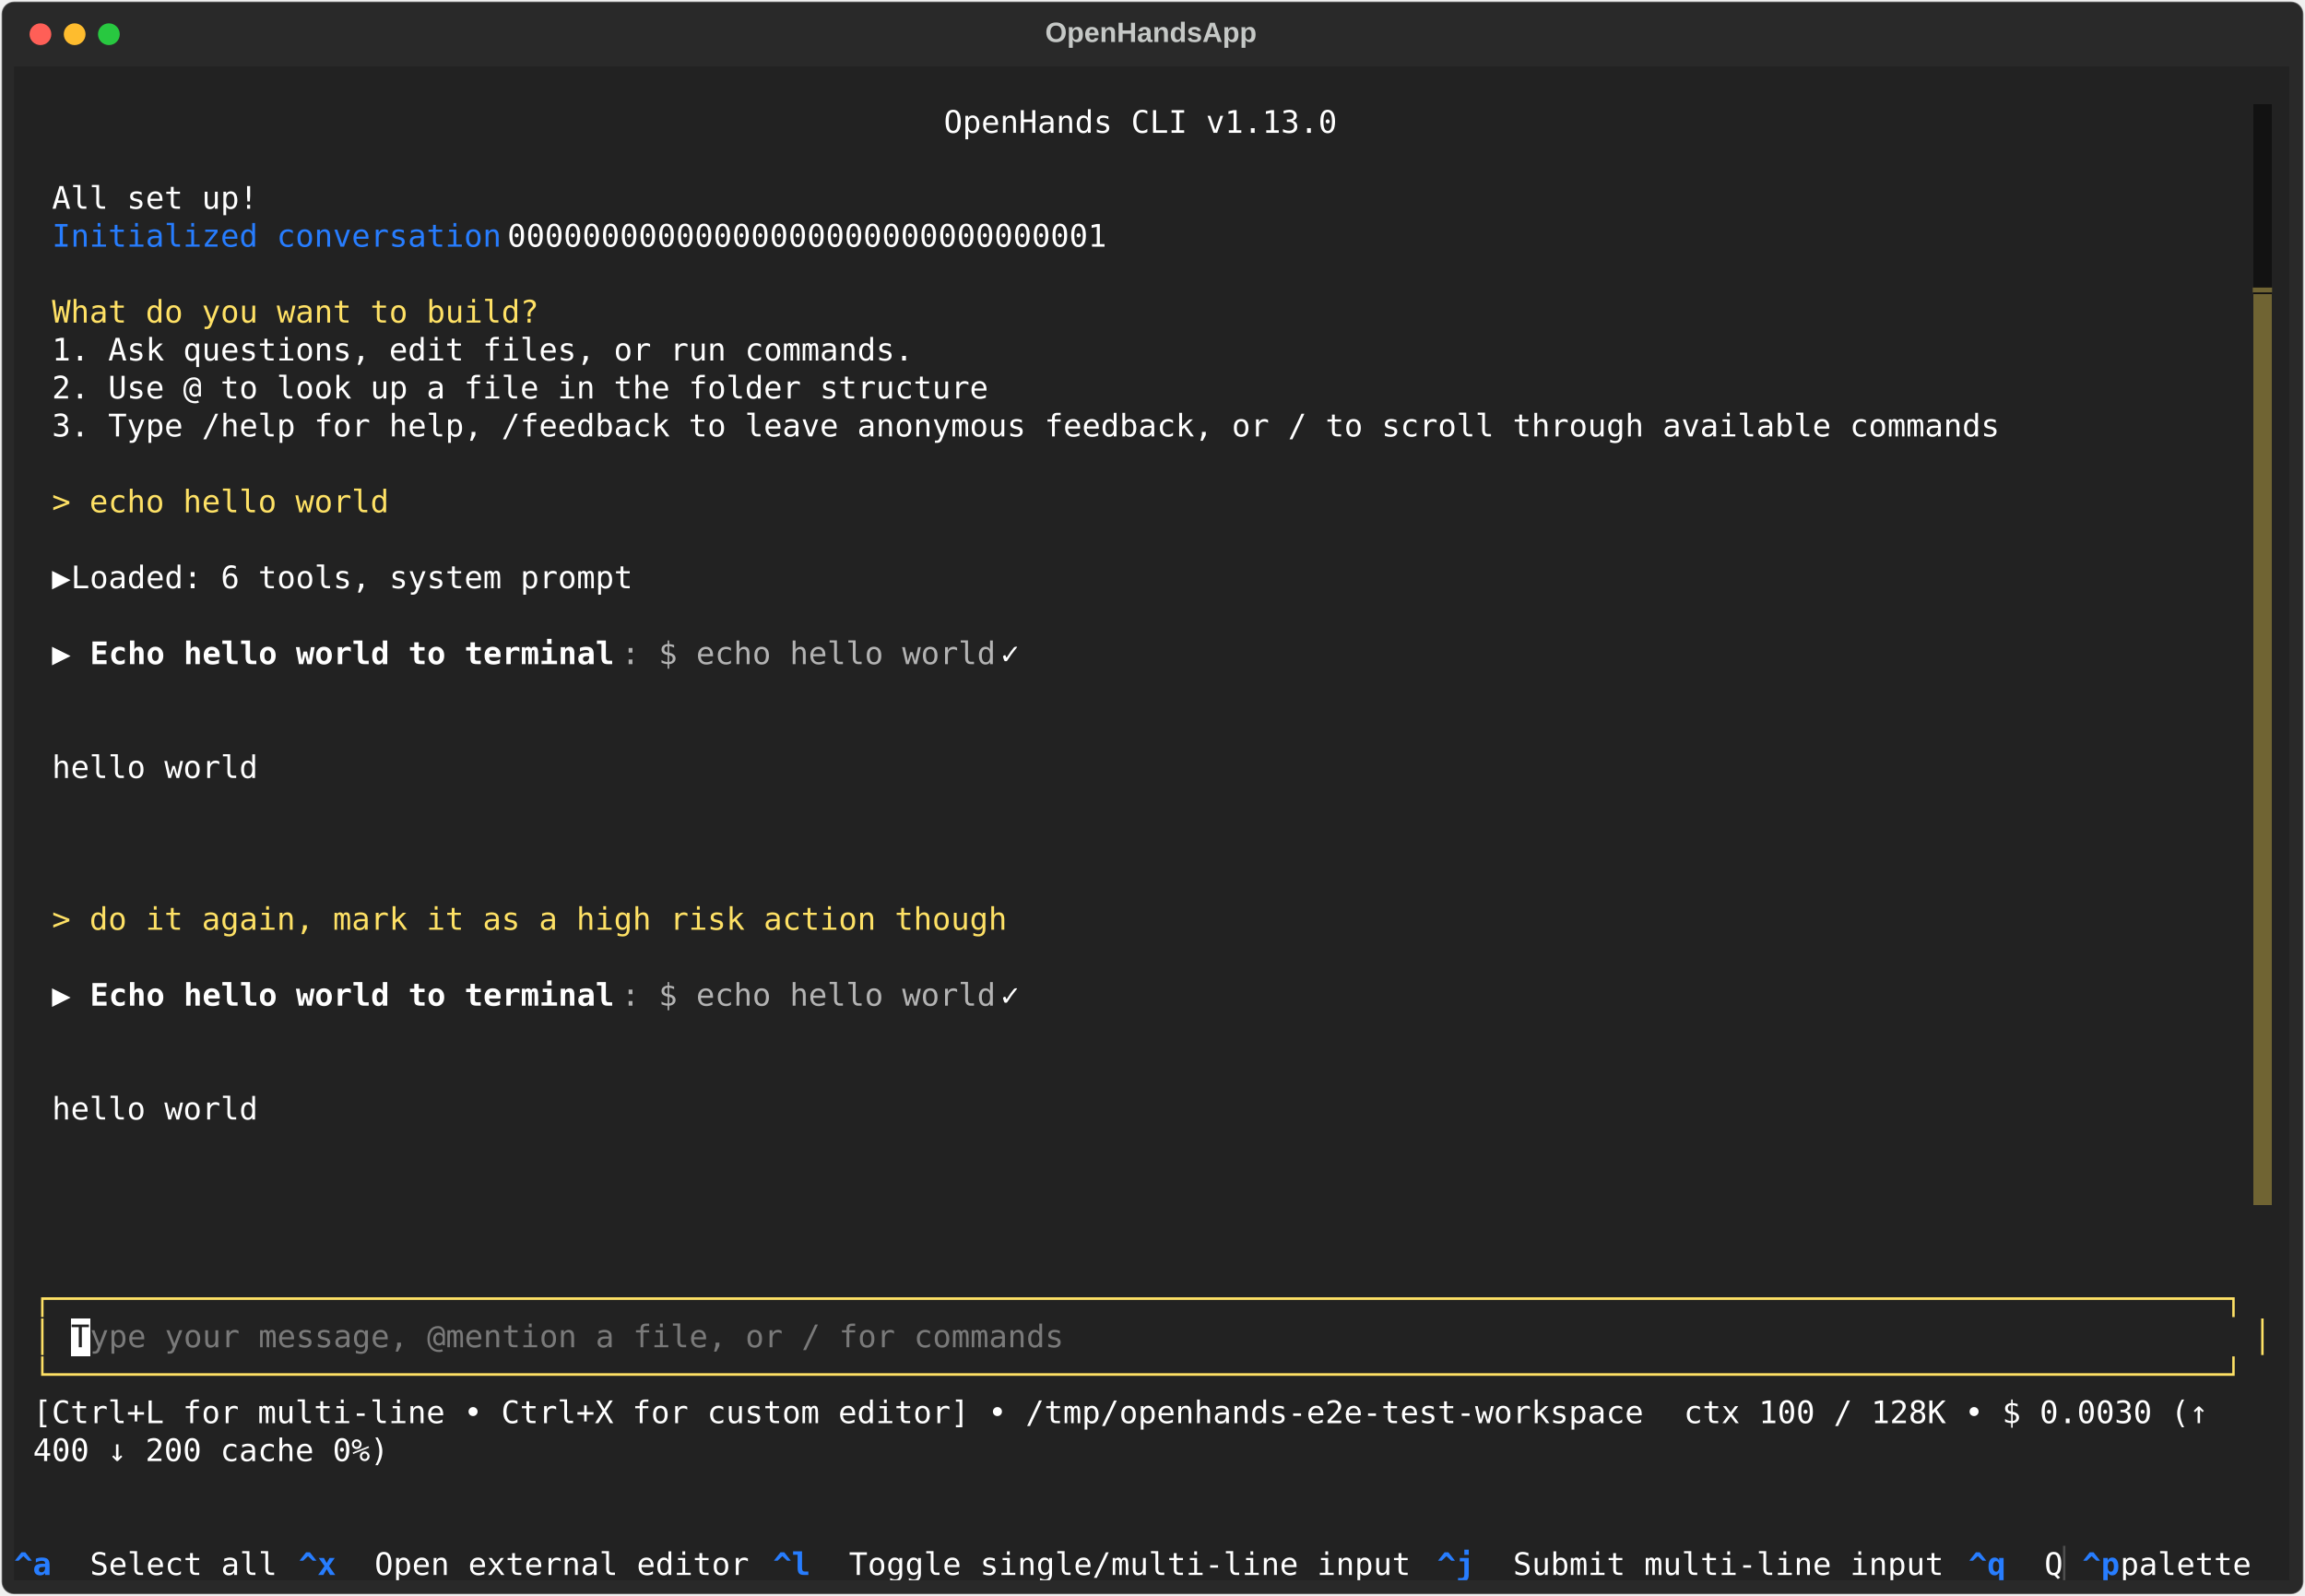
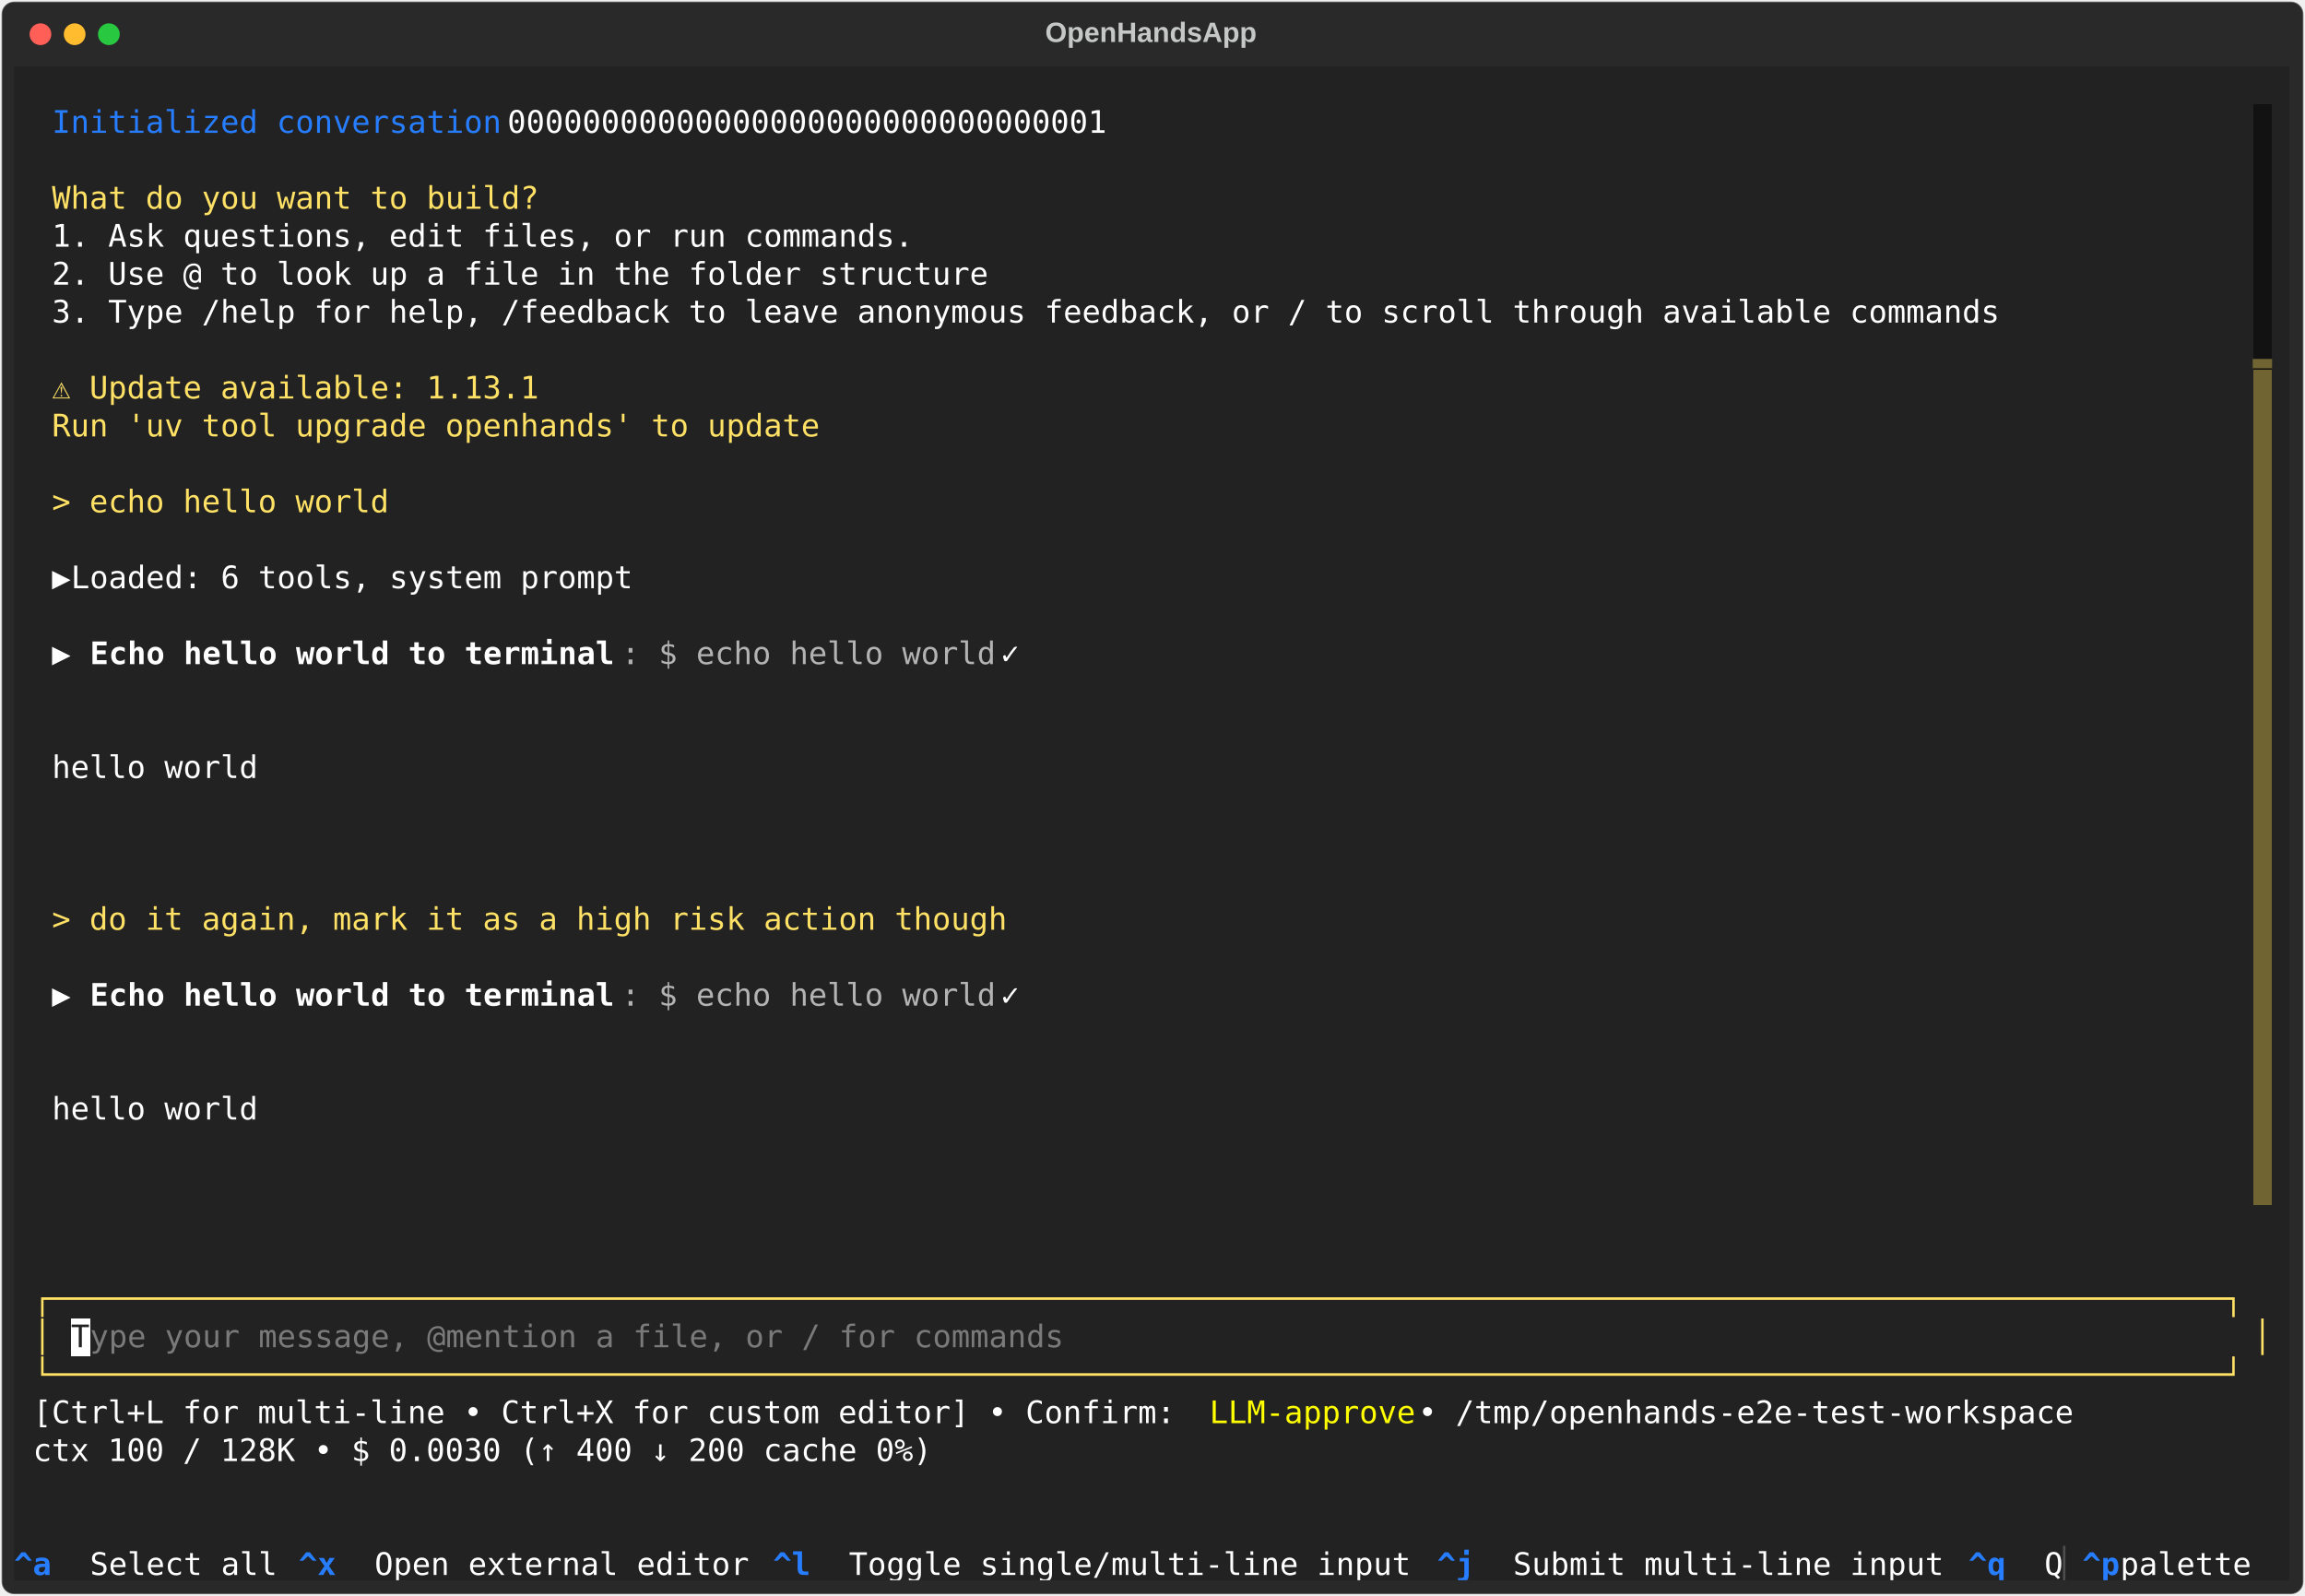
<svg xmlns="http://www.w3.org/2000/svg" class="rich-terminal" viewBox="0 0 1482 1026.0">
  <style>

    @font-face {
        font-family: "Fira Code";
        src: local("FiraCode-Regular"),
                url("https://cdnjs.cloudflare.com/ajax/libs/firacode/6.2.0/woff2/FiraCode-Regular.woff2") format("woff2"),
                url("https://cdnjs.cloudflare.com/ajax/libs/firacode/6.2.0/woff/FiraCode-Regular.woff") format("woff");
        font-style: normal;
        font-weight: 400;
    }
    @font-face {
        font-family: "Fira Code";
        src: local("FiraCode-Bold"),
                url("https://cdnjs.cloudflare.com/ajax/libs/firacode/6.2.0/woff2/FiraCode-Bold.woff2") format("woff2"),
                url("https://cdnjs.cloudflare.com/ajax/libs/firacode/6.2.0/woff/FiraCode-Bold.woff") format("woff");
        font-style: bold;
        font-weight: 700;
    }

    .terminal-matrix {
        font-family: Fira Code, monospace;
        font-size: 20px;
        line-height: 24.4px;
        font-variant-east-asian: full-width;
    }

    .terminal-title {
        font-size: 18px;
        font-weight: bold;
        font-family: arial;
    }

    .terminal-r1 { fill: #c5c8c6 }
- .terminal-r2 { fill: #ffffff }
- .terminal-r3 { fill: #277dff }
- .terminal-r4 { fill: #706433 }
- .terminal-r5 { fill: #ffe165 }
+ .terminal-r2 { fill: #277dff }
+ .terminal-r3 { fill: #ffffff }
+ .terminal-r4 { fill: #ffe165 }
+ .terminal-r5 { fill: #706433 }
.terminal-r6 { fill: #222222 }
.terminal-r7 { fill: #fee165 }
.terminal-r8 { fill: #ffffff;font-weight: bold }
.terminal-r9 { fill: #b3b3b3 }
.terminal-r10 { fill: #7a7a7a }
- .terminal-r11 { fill: #277dff;font-weight: bold }
- .terminal-r12 { fill: #4e4e4e }
+ .terminal-r11 { fill: #ffff00 }
+ .terminal-r12 { fill: #277dff;font-weight: bold }
+ .terminal-r13 { fill: #4e4e4e }
    </style>
  <defs>
    <clipPath id="terminal-clip-terminal">
      <rect x="0" y="0" width="1463.0" height="975.0" />
    </clipPath>
    <clipPath id="terminal-line-0">
      <rect x="0" y="1.5" width="1464" height="24.65" />
    </clipPath>
    <clipPath id="terminal-line-1">
      <rect x="0" y="25.9" width="1464" height="24.65" />
    </clipPath>
    <clipPath id="terminal-line-2">
      <rect x="0" y="50.3" width="1464" height="24.65" />
    </clipPath>
    <clipPath id="terminal-line-3">
      <rect x="0" y="74.7" width="1464" height="24.65" />
    </clipPath>
    <clipPath id="terminal-line-4">
      <rect x="0" y="99.1" width="1464" height="24.65" />
    </clipPath>
    <clipPath id="terminal-line-5">
      <rect x="0" y="123.5" width="1464" height="24.65" />
    </clipPath>
    <clipPath id="terminal-line-6">
      <rect x="0" y="147.9" width="1464" height="24.65" />
    </clipPath>
    <clipPath id="terminal-line-7">
      <rect x="0" y="172.3" width="1464" height="24.65" />
    </clipPath>
    <clipPath id="terminal-line-8">
      <rect x="0" y="196.7" width="1464" height="24.65" />
    </clipPath>
    <clipPath id="terminal-line-9">
      <rect x="0" y="221.1" width="1464" height="24.65" />
    </clipPath>
    <clipPath id="terminal-line-10">
      <rect x="0" y="245.5" width="1464" height="24.65" />
    </clipPath>
    <clipPath id="terminal-line-11">
      <rect x="0" y="269.9" width="1464" height="24.65" />
    </clipPath>
    <clipPath id="terminal-line-12">
      <rect x="0" y="294.3" width="1464" height="24.65" />
    </clipPath>
    <clipPath id="terminal-line-13">
      <rect x="0" y="318.7" width="1464" height="24.65" />
    </clipPath>
    <clipPath id="terminal-line-14">
      <rect x="0" y="343.1" width="1464" height="24.65" />
    </clipPath>
    <clipPath id="terminal-line-15">
      <rect x="0" y="367.5" width="1464" height="24.65" />
    </clipPath>
    <clipPath id="terminal-line-16">
      <rect x="0" y="391.9" width="1464" height="24.65" />
    </clipPath>
    <clipPath id="terminal-line-17">
      <rect x="0" y="416.3" width="1464" height="24.65" />
    </clipPath>
    <clipPath id="terminal-line-18">
      <rect x="0" y="440.7" width="1464" height="24.65" />
    </clipPath>
    <clipPath id="terminal-line-19">
      <rect x="0" y="465.1" width="1464" height="24.65" />
    </clipPath>
    <clipPath id="terminal-line-20">
      <rect x="0" y="489.5" width="1464" height="24.65" />
    </clipPath>
    <clipPath id="terminal-line-21">
      <rect x="0" y="513.9" width="1464" height="24.65" />
    </clipPath>
    <clipPath id="terminal-line-22">
      <rect x="0" y="538.3" width="1464" height="24.65" />
    </clipPath>
    <clipPath id="terminal-line-23">
      <rect x="0" y="562.7" width="1464" height="24.65" />
    </clipPath>
    <clipPath id="terminal-line-24">
      <rect x="0" y="587.1" width="1464" height="24.65" />
    </clipPath>
    <clipPath id="terminal-line-25">
      <rect x="0" y="611.5" width="1464" height="24.65" />
    </clipPath>
    <clipPath id="terminal-line-26">
      <rect x="0" y="635.9" width="1464" height="24.65" />
    </clipPath>
    <clipPath id="terminal-line-27">
      <rect x="0" y="660.3" width="1464" height="24.65" />
    </clipPath>
    <clipPath id="terminal-line-28">
      <rect x="0" y="684.7" width="1464" height="24.65" />
    </clipPath>
    <clipPath id="terminal-line-29">
      <rect x="0" y="709.1" width="1464" height="24.65" />
    </clipPath>
    <clipPath id="terminal-line-30">
      <rect x="0" y="733.5" width="1464" height="24.65" />
    </clipPath>
    <clipPath id="terminal-line-31">
      <rect x="0" y="757.9" width="1464" height="24.65" />
    </clipPath>
    <clipPath id="terminal-line-32">
      <rect x="0" y="782.3" width="1464" height="24.65" />
    </clipPath>
    <clipPath id="terminal-line-33">
      <rect x="0" y="806.7" width="1464" height="24.65" />
    </clipPath>
    <clipPath id="terminal-line-34">
      <rect x="0" y="831.1" width="1464" height="24.65" />
    </clipPath>
    <clipPath id="terminal-line-35">
      <rect x="0" y="855.5" width="1464" height="24.65" />
    </clipPath>
    <clipPath id="terminal-line-36">
      <rect x="0" y="879.9" width="1464" height="24.65" />
    </clipPath>
    <clipPath id="terminal-line-37">
      <rect x="0" y="904.3" width="1464" height="24.65" />
    </clipPath>
    <clipPath id="terminal-line-38">
      <rect x="0" y="928.7" width="1464" height="24.65" />
    </clipPath>
  </defs>
  <rect fill="#292929" stroke="rgba(255,255,255,0.35)" stroke-width="1" x="1" y="1" width="1480" height="1024" rx="8" />
  <text class="terminal-title" fill="#c5c8c6" text-anchor="middle" x="740" y="27">OpenHandsApp</text>
  <g transform="translate(26,22)">
    <circle cx="0" cy="0" r="7" fill="#ff5f57" />
    <circle cx="22" cy="0" r="7" fill="#febc2e" />
    <circle cx="44" cy="0" r="7" fill="#28c840" />
  </g>
  <g transform="translate(9, 41)" clip-path="url(#terminal-clip-terminal)">
    <rect fill="#222222" x="0" y="1.5" width="1464" height="24.65" shape-rendering="crispEdges" />
-     <rect fill="#222222" x="0" y="25.9" width="597.8" height="24.65" shape-rendering="crispEdges" />
-     <rect fill="#222222" x="597.8" y="25.9" width="256.2" height="24.65" shape-rendering="crispEdges" />
-     <rect fill="#222222" x="854" y="25.9" width="585.6" height="24.65" shape-rendering="crispEdges" />
+     <rect fill="#222222" x="0" y="25.9" width="24.4" height="24.65" shape-rendering="crispEdges" />
+     <rect fill="#222222" x="24.4" y="25.9" width="292.8" height="24.65" shape-rendering="crispEdges" />
+     <rect fill="#222222" x="317.2" y="25.9" width="402.6" height="24.65" shape-rendering="crispEdges" />
+     <rect fill="#222222" x="719.8" y="25.9" width="719.8" height="24.65" shape-rendering="crispEdges" />
    <rect fill="#121212" x="1439.6" y="25.9" width="12.2" height="24.65" shape-rendering="crispEdges" />
    <rect fill="#222222" x="1451.8" y="25.9" width="12.2" height="24.65" shape-rendering="crispEdges" />
    <rect fill="#222222" x="0" y="50.3" width="1439.6" height="24.65" shape-rendering="crispEdges" />
    <rect fill="#121212" x="1439.6" y="50.3" width="12.2" height="24.65" shape-rendering="crispEdges" />
    <rect fill="#222222" x="1451.8" y="50.3" width="12.2" height="24.65" shape-rendering="crispEdges" />
    <rect fill="#222222" x="0" y="74.7" width="24.4" height="24.65" shape-rendering="crispEdges" />
-     <rect fill="#222222" x="24.4" y="74.7" width="134.2" height="24.65" shape-rendering="crispEdges" />
-     <rect fill="#222222" x="158.6" y="74.7" width="1281" height="24.65" shape-rendering="crispEdges" />
+     <rect fill="#222222" x="24.4" y="74.7" width="317.2" height="24.65" shape-rendering="crispEdges" />
+     <rect fill="#222222" x="341.6" y="74.7" width="1098" height="24.65" shape-rendering="crispEdges" />
    <rect fill="#121212" x="1439.6" y="74.7" width="12.2" height="24.65" shape-rendering="crispEdges" />
    <rect fill="#222222" x="1451.8" y="74.7" width="12.2" height="24.65" shape-rendering="crispEdges" />
    <rect fill="#222222" x="0" y="99.1" width="24.4" height="24.65" shape-rendering="crispEdges" />
-     <rect fill="#222222" x="24.4" y="99.1" width="292.8" height="24.65" shape-rendering="crispEdges" />
-     <rect fill="#222222" x="317.2" y="99.1" width="402.6" height="24.65" shape-rendering="crispEdges" />
-     <rect fill="#222222" x="719.8" y="99.1" width="719.8" height="24.65" shape-rendering="crispEdges" />
+     <rect fill="#222222" x="24.4" y="99.1" width="561.2" height="24.65" shape-rendering="crispEdges" />
+     <rect fill="#222222" x="585.6" y="99.1" width="854" height="24.65" shape-rendering="crispEdges" />
    <rect fill="#121212" x="1439.6" y="99.1" width="12.2" height="24.65" shape-rendering="crispEdges" />
    <rect fill="#222222" x="1451.8" y="99.1" width="12.2" height="24.65" shape-rendering="crispEdges" />
-     <rect fill="#222222" x="0" y="123.5" width="1439.6" height="24.65" shape-rendering="crispEdges" />
+     <rect fill="#222222" x="0" y="123.5" width="24.4" height="24.65" shape-rendering="crispEdges" />
+     <rect fill="#222222" x="24.4" y="123.5" width="610" height="24.65" shape-rendering="crispEdges" />
+     <rect fill="#222222" x="634.4" y="123.5" width="805.2" height="24.65" shape-rendering="crispEdges" />
    <rect fill="#121212" x="1439.6" y="123.5" width="12.2" height="24.65" shape-rendering="crispEdges" />
    <rect fill="#222222" x="1451.8" y="123.5" width="12.2" height="24.65" shape-rendering="crispEdges" />
    <rect fill="#222222" x="0" y="147.9" width="24.4" height="24.65" shape-rendering="crispEdges" />
-     <rect fill="#222222" x="24.4" y="147.9" width="317.2" height="24.65" shape-rendering="crispEdges" />
-     <rect fill="#222222" x="341.6" y="147.9" width="1098" height="24.65" shape-rendering="crispEdges" />
-     <rect fill="#706433" x="1439.6" y="147.9" width="12.2" height="24.65" shape-rendering="crispEdges" />
+     <rect fill="#222222" x="24.4" y="147.9" width="1268.8" height="24.65" shape-rendering="crispEdges" />
+     <rect fill="#222222" x="1293.2" y="147.9" width="146.4" height="24.65" shape-rendering="crispEdges" />
+     <rect fill="#121212" x="1439.6" y="147.9" width="12.2" height="24.65" shape-rendering="crispEdges" />
    <rect fill="#222222" x="1451.8" y="147.9" width="12.2" height="24.65" shape-rendering="crispEdges" />
-     <rect fill="#222222" x="0" y="172.3" width="24.4" height="24.65" shape-rendering="crispEdges" />
-     <rect fill="#222222" x="24.4" y="172.3" width="561.2" height="24.65" shape-rendering="crispEdges" />
-     <rect fill="#222222" x="585.6" y="172.3" width="854" height="24.65" shape-rendering="crispEdges" />
-     <rect fill="#706433" x="1439.6" y="172.3" width="12.2" height="24.65" shape-rendering="crispEdges" />
+     <rect fill="#222222" x="0" y="172.3" width="1439.6" height="24.65" shape-rendering="crispEdges" />
+     <rect fill="#121212" x="1439.6" y="172.3" width="12.2" height="24.65" shape-rendering="crispEdges" />
    <rect fill="#222222" x="1451.8" y="172.3" width="12.2" height="24.65" shape-rendering="crispEdges" />
    <rect fill="#222222" x="0" y="196.7" width="24.4" height="24.65" shape-rendering="crispEdges" />
-     <rect fill="#222222" x="24.4" y="196.7" width="610" height="24.65" shape-rendering="crispEdges" />
-     <rect fill="#222222" x="634.4" y="196.7" width="805.2" height="24.65" shape-rendering="crispEdges" />
+     <rect fill="#222222" x="24.4" y="196.7" width="317.2" height="24.65" shape-rendering="crispEdges" />
+     <rect fill="#222222" x="341.6" y="196.7" width="1098" height="24.65" shape-rendering="crispEdges" />
    <rect fill="#706433" x="1439.6" y="196.7" width="12.2" height="24.65" shape-rendering="crispEdges" />
    <rect fill="#222222" x="1451.8" y="196.7" width="12.2" height="24.65" shape-rendering="crispEdges" />
    <rect fill="#222222" x="0" y="221.1" width="24.4" height="24.65" shape-rendering="crispEdges" />
-     <rect fill="#222222" x="24.4" y="221.1" width="1268.8" height="24.65" shape-rendering="crispEdges" />
-     <rect fill="#222222" x="1293.2" y="221.1" width="146.4" height="24.65" shape-rendering="crispEdges" />
+     <rect fill="#222222" x="24.4" y="221.1" width="500.2" height="24.65" shape-rendering="crispEdges" />
+     <rect fill="#222222" x="524.6" y="221.1" width="915" height="24.65" shape-rendering="crispEdges" />
    <rect fill="#706433" x="1439.6" y="221.1" width="12.2" height="24.65" shape-rendering="crispEdges" />
    <rect fill="#222222" x="1451.8" y="221.1" width="12.2" height="24.65" shape-rendering="crispEdges" />
    <rect fill="#222222" x="0" y="245.5" width="1439.6" height="24.65" shape-rendering="crispEdges" />
    <rect fill="#706433" x="1439.6" y="245.5" width="12.2" height="24.65" shape-rendering="crispEdges" />
    <rect fill="#222222" x="1451.8" y="245.5" width="12.2" height="24.65" shape-rendering="crispEdges" />
    <rect fill="#222222" x="0" y="269.9" width="24.4" height="24.65" shape-rendering="crispEdges" />
    <rect fill="#222222" x="24.4" y="269.9" width="219.6" height="24.65" shape-rendering="crispEdges" />
    <rect fill="#222222" x="244" y="269.9" width="1195.6" height="24.65" shape-rendering="crispEdges" />
    <rect fill="#706433" x="1439.6" y="269.9" width="12.2" height="24.65" shape-rendering="crispEdges" />
    <rect fill="#222222" x="1451.8" y="269.9" width="12.2" height="24.65" shape-rendering="crispEdges" />
    <rect fill="#222222" x="0" y="294.3" width="1439.6" height="24.65" shape-rendering="crispEdges" />
    <rect fill="#706433" x="1439.6" y="294.3" width="12.2" height="24.65" shape-rendering="crispEdges" />
    <rect fill="#222222" x="1451.8" y="294.3" width="12.2" height="24.65" shape-rendering="crispEdges" />
    <rect fill="#222222" x="0" y="318.7" width="24.4" height="24.65" shape-rendering="crispEdges" />
    <rect fill="#222222" x="24.4" y="318.7" width="12.2" height="24.65" shape-rendering="crispEdges" />
    <rect fill="#222222" x="36.6" y="318.7" width="378.2" height="24.65" shape-rendering="crispEdges" />
    <rect fill="#222222" x="414.8" y="318.7" width="1024.8" height="24.65" shape-rendering="crispEdges" />
    <rect fill="#706433" x="1439.6" y="318.7" width="12.2" height="24.65" shape-rendering="crispEdges" />
    <rect fill="#222222" x="1451.8" y="318.7" width="12.2" height="24.65" shape-rendering="crispEdges" />
    <rect fill="#222222" x="0" y="343.1" width="1439.6" height="24.65" shape-rendering="crispEdges" />
    <rect fill="#706433" x="1439.6" y="343.1" width="12.2" height="24.65" shape-rendering="crispEdges" />
    <rect fill="#222222" x="1451.8" y="343.1" width="12.2" height="24.65" shape-rendering="crispEdges" />
    <rect fill="#222222" x="0" y="367.5" width="24.4" height="24.65" shape-rendering="crispEdges" />
    <rect fill="#222222" x="24.4" y="367.5" width="12.2" height="24.65" shape-rendering="crispEdges" />
    <rect fill="#222222" x="36.6" y="367.5" width="12.2" height="24.65" shape-rendering="crispEdges" />
    <rect fill="#222222" x="48.8" y="367.5" width="341.6" height="24.65" shape-rendering="crispEdges" />
    <rect fill="#222222" x="390.4" y="367.5" width="244" height="24.65" shape-rendering="crispEdges" />
    <rect fill="#222222" x="634.4" y="367.5" width="24.4" height="24.65" shape-rendering="crispEdges" />
    <rect fill="#222222" x="658.8" y="367.5" width="780.8" height="24.65" shape-rendering="crispEdges" />
    <rect fill="#706433" x="1439.6" y="367.5" width="12.2" height="24.65" shape-rendering="crispEdges" />
    <rect fill="#222222" x="1451.8" y="367.5" width="12.2" height="24.65" shape-rendering="crispEdges" />
    <rect fill="#222222" x="0" y="391.9" width="1439.6" height="24.65" shape-rendering="crispEdges" />
    <rect fill="#706433" x="1439.6" y="391.9" width="12.2" height="24.65" shape-rendering="crispEdges" />
    <rect fill="#222222" x="1451.8" y="391.9" width="12.2" height="24.65" shape-rendering="crispEdges" />
    <rect fill="#222222" x="0" y="416.3" width="1439.6" height="24.65" shape-rendering="crispEdges" />
    <rect fill="#706433" x="1439.6" y="416.3" width="12.2" height="24.65" shape-rendering="crispEdges" />
    <rect fill="#222222" x="1451.8" y="416.3" width="12.2" height="24.65" shape-rendering="crispEdges" />
    <rect fill="#222222" x="0" y="440.7" width="24.4" height="24.65" shape-rendering="crispEdges" />
    <rect fill="#222222" x="24.4" y="440.7" width="134.2" height="24.65" shape-rendering="crispEdges" />
    <rect fill="#222222" x="158.6" y="440.7" width="1281" height="24.65" shape-rendering="crispEdges" />
    <rect fill="#706433" x="1439.6" y="440.7" width="12.2" height="24.65" shape-rendering="crispEdges" />
    <rect fill="#222222" x="1451.8" y="440.7" width="12.2" height="24.65" shape-rendering="crispEdges" />
    <rect fill="#222222" x="0" y="465.1" width="1439.6" height="24.65" shape-rendering="crispEdges" />
    <rect fill="#706433" x="1439.6" y="465.1" width="12.2" height="24.65" shape-rendering="crispEdges" />
    <rect fill="#222222" x="1451.8" y="465.1" width="12.2" height="24.65" shape-rendering="crispEdges" />
    <rect fill="#222222" x="0" y="489.5" width="1439.6" height="24.65" shape-rendering="crispEdges" />
    <rect fill="#706433" x="1439.6" y="489.5" width="12.2" height="24.65" shape-rendering="crispEdges" />
    <rect fill="#222222" x="1451.8" y="489.5" width="12.2" height="24.65" shape-rendering="crispEdges" />
    <rect fill="#222222" x="0" y="513.9" width="1439.6" height="24.65" shape-rendering="crispEdges" />
    <rect fill="#706433" x="1439.6" y="513.9" width="12.2" height="24.65" shape-rendering="crispEdges" />
    <rect fill="#222222" x="1451.8" y="513.9" width="12.2" height="24.65" shape-rendering="crispEdges" />
    <rect fill="#222222" x="0" y="538.3" width="24.4" height="24.65" shape-rendering="crispEdges" />
    <rect fill="#222222" x="24.4" y="538.3" width="622.2" height="24.65" shape-rendering="crispEdges" />
    <rect fill="#222222" x="646.6" y="538.3" width="793" height="24.65" shape-rendering="crispEdges" />
    <rect fill="#706433" x="1439.6" y="538.3" width="12.2" height="24.65" shape-rendering="crispEdges" />
    <rect fill="#222222" x="1451.8" y="538.3" width="12.2" height="24.65" shape-rendering="crispEdges" />
    <rect fill="#222222" x="0" y="562.7" width="1439.6" height="24.65" shape-rendering="crispEdges" />
    <rect fill="#706433" x="1439.6" y="562.7" width="12.2" height="24.65" shape-rendering="crispEdges" />
    <rect fill="#222222" x="1451.8" y="562.7" width="12.2" height="24.65" shape-rendering="crispEdges" />
    <rect fill="#222222" x="0" y="587.1" width="24.4" height="24.65" shape-rendering="crispEdges" />
    <rect fill="#222222" x="24.4" y="587.1" width="12.2" height="24.65" shape-rendering="crispEdges" />
    <rect fill="#222222" x="36.6" y="587.1" width="12.2" height="24.65" shape-rendering="crispEdges" />
    <rect fill="#222222" x="48.8" y="587.1" width="341.6" height="24.65" shape-rendering="crispEdges" />
    <rect fill="#222222" x="390.4" y="587.1" width="244" height="24.65" shape-rendering="crispEdges" />
    <rect fill="#222222" x="634.4" y="587.1" width="24.4" height="24.65" shape-rendering="crispEdges" />
    <rect fill="#222222" x="658.8" y="587.1" width="780.8" height="24.65" shape-rendering="crispEdges" />
    <rect fill="#706433" x="1439.6" y="587.1" width="12.2" height="24.65" shape-rendering="crispEdges" />
    <rect fill="#222222" x="1451.8" y="587.1" width="12.2" height="24.65" shape-rendering="crispEdges" />
    <rect fill="#222222" x="0" y="611.5" width="1439.6" height="24.65" shape-rendering="crispEdges" />
    <rect fill="#706433" x="1439.6" y="611.5" width="12.2" height="24.65" shape-rendering="crispEdges" />
    <rect fill="#222222" x="1451.8" y="611.5" width="12.2" height="24.65" shape-rendering="crispEdges" />
    <rect fill="#222222" x="0" y="635.9" width="1439.6" height="24.65" shape-rendering="crispEdges" />
    <rect fill="#706433" x="1439.6" y="635.9" width="12.2" height="24.65" shape-rendering="crispEdges" />
    <rect fill="#222222" x="1451.8" y="635.9" width="12.2" height="24.65" shape-rendering="crispEdges" />
    <rect fill="#222222" x="0" y="660.3" width="24.4" height="24.65" shape-rendering="crispEdges" />
    <rect fill="#222222" x="24.4" y="660.3" width="134.2" height="24.65" shape-rendering="crispEdges" />
    <rect fill="#222222" x="158.6" y="660.3" width="1281" height="24.65" shape-rendering="crispEdges" />
    <rect fill="#706433" x="1439.6" y="660.3" width="12.2" height="24.65" shape-rendering="crispEdges" />
    <rect fill="#222222" x="1451.8" y="660.3" width="12.2" height="24.65" shape-rendering="crispEdges" />
    <rect fill="#222222" x="0" y="684.7" width="1439.6" height="24.65" shape-rendering="crispEdges" />
    <rect fill="#706433" x="1439.6" y="684.7" width="12.2" height="24.65" shape-rendering="crispEdges" />
    <rect fill="#222222" x="1451.8" y="684.7" width="12.2" height="24.65" shape-rendering="crispEdges" />
    <rect fill="#222222" x="0" y="709.1" width="1439.6" height="24.65" shape-rendering="crispEdges" />
    <rect fill="#706433" x="1439.6" y="709.1" width="12.2" height="24.65" shape-rendering="crispEdges" />
    <rect fill="#222222" x="1451.8" y="709.1" width="12.2" height="24.65" shape-rendering="crispEdges" />
    <rect fill="#222222" x="0" y="733.5" width="1464" height="24.65" shape-rendering="crispEdges" />
    <rect fill="#222222" x="0" y="757.9" width="12.2" height="24.65" shape-rendering="crispEdges" />
    <rect fill="#222222" x="12.2" y="757.9" width="12.2" height="24.65" shape-rendering="crispEdges" />
    <rect fill="#222222" x="24.4" y="757.9" width="1439.6" height="24.65" shape-rendering="crispEdges" />
    <rect fill="#222222" x="0" y="782.3" width="12.2" height="24.65" shape-rendering="crispEdges" />
    <rect fill="#222222" x="12.2" y="782.3" width="1439.6" height="24.65" shape-rendering="crispEdges" />
    <rect fill="#222222" x="1451.8" y="782.3" width="12.2" height="24.65" shape-rendering="crispEdges" />
    <rect fill="#222222" x="0" y="806.7" width="12.2" height="24.65" shape-rendering="crispEdges" />
    <rect fill="#222222" x="12.2" y="806.7" width="12.2" height="24.65" shape-rendering="crispEdges" />
    <rect fill="#222222" x="24.4" y="806.7" width="12.2" height="24.65" shape-rendering="crispEdges" />
    <rect fill="#ffffff" x="36.6" y="806.7" width="12.2" height="24.65" shape-rendering="crispEdges" />
    <rect fill="#222222" x="48.8" y="806.7" width="634.4" height="24.65" shape-rendering="crispEdges" />
    <rect fill="#222222" x="683.2" y="806.7" width="756.4" height="24.65" shape-rendering="crispEdges" />
    <rect fill="#222222" x="1439.6" y="806.7" width="12.2" height="24.65" shape-rendering="crispEdges" />
    <rect fill="#222222" x="1451.8" y="806.7" width="12.2" height="24.65" shape-rendering="crispEdges" />
    <rect fill="#222222" x="0" y="831.1" width="12.2" height="24.65" shape-rendering="crispEdges" />
    <rect fill="#222222" x="12.2" y="831.1" width="1439.6" height="24.65" shape-rendering="crispEdges" />
    <rect fill="#222222" x="1451.8" y="831.1" width="12.2" height="24.65" shape-rendering="crispEdges" />
    <rect fill="#222222" x="0" y="855.5" width="12.2" height="24.65" shape-rendering="crispEdges" />
-     <rect fill="#222222" x="12.2" y="855.5" width="1061.4" height="24.65" shape-rendering="crispEdges" />
-     <rect fill="#222222" x="1073.6" y="855.5" width="341.6" height="24.65" shape-rendering="crispEdges" />
-     <rect fill="#222222" x="1415.2" y="855.5" width="48.8" height="24.65" shape-rendering="crispEdges" />
+     <rect fill="#222222" x="12.2" y="855.5" width="756.4" height="24.65" shape-rendering="crispEdges" />
+     <rect fill="#222222" x="768.6" y="855.5" width="134.2" height="24.65" shape-rendering="crispEdges" />
+     <rect fill="#222222" x="902.8" y="855.5" width="439.2" height="24.65" shape-rendering="crispEdges" />
+     <rect fill="#222222" x="1342" y="855.5" width="122" height="24.65" shape-rendering="crispEdges" />
    <rect fill="#222222" x="0" y="879.9" width="12.2" height="24.65" shape-rendering="crispEdges" />
-     <rect fill="#222222" x="12.2" y="879.9" width="231.8" height="24.65" shape-rendering="crispEdges" />
-     <rect fill="#222222" x="244" y="879.9" width="1220" height="24.65" shape-rendering="crispEdges" />
+     <rect fill="#222222" x="12.2" y="879.9" width="585.6" height="24.65" shape-rendering="crispEdges" />
+     <rect fill="#222222" x="597.8" y="879.9" width="866.2" height="24.65" shape-rendering="crispEdges" />
    <rect fill="#222222" x="0" y="904.3" width="1464" height="24.65" shape-rendering="crispEdges" />
    <rect fill="#222222" x="0" y="928.7" width="1464" height="24.65" shape-rendering="crispEdges" />
    <rect fill="#222222" x="0" y="953.1" width="48.8" height="24.65" shape-rendering="crispEdges" />
    <rect fill="#222222" x="48.8" y="953.1" width="134.2" height="24.65" shape-rendering="crispEdges" />
    <rect fill="#222222" x="183" y="953.1" width="48.8" height="24.65" shape-rendering="crispEdges" />
    <rect fill="#222222" x="231.8" y="953.1" width="256.2" height="24.65" shape-rendering="crispEdges" />
    <rect fill="#222222" x="488" y="953.1" width="48.8" height="24.65" shape-rendering="crispEdges" />
    <rect fill="#222222" x="536.8" y="953.1" width="378.2" height="24.65" shape-rendering="crispEdges" />
    <rect fill="#222222" x="915" y="953.1" width="48.8" height="24.65" shape-rendering="crispEdges" />
    <rect fill="#222222" x="963.8" y="953.1" width="292.8" height="24.65" shape-rendering="crispEdges" />
    <rect fill="#222222" x="1256.6" y="953.1" width="48.8" height="24.65" shape-rendering="crispEdges" />
    <rect fill="#222222" x="1305.4" y="953.1" width="12.2" height="24.65" shape-rendering="crispEdges" />
    <rect fill="#222222" x="1317.6" y="953.1" width="12.2" height="24.65" shape-rendering="crispEdges" />
    <rect fill="#222222" x="1329.8" y="953.1" width="24.4" height="24.65" shape-rendering="crispEdges" />
    <rect fill="#222222" x="1354.2" y="953.1" width="97.6" height="24.65" shape-rendering="crispEdges" />
    <rect fill="#222222" x="1451.8" y="953.1" width="12.2" height="24.65" shape-rendering="crispEdges" />
    <g class="terminal-matrix">
      <text class="terminal-r1" x="1464" y="20" textLength="12.2" clip-path="url(#terminal-line-0)">
</text>
-       <text class="terminal-r2" x="597.8" y="44.4" textLength="256.2" clip-path="url(#terminal-line-1)">OpenHands CLI v1.13.0</text>
+       <text class="terminal-r2" x="24.4" y="44.4" textLength="292.8" clip-path="url(#terminal-line-1)">Initialized conversation</text>
+       <text class="terminal-r3" x="317.2" y="44.4" textLength="402.6" clip-path="url(#terminal-line-1)"> 00000000000000000000000000000001</text>
      <text class="terminal-r1" x="1464" y="44.4" textLength="12.2" clip-path="url(#terminal-line-1)">
</text>
      <text class="terminal-r1" x="1464" y="68.8" textLength="12.2" clip-path="url(#terminal-line-2)">
</text>
-       <text class="terminal-r2" x="24.4" y="93.2" textLength="134.2" clip-path="url(#terminal-line-3)">All set up!</text>
+       <text class="terminal-r4" x="24.4" y="93.2" textLength="317.2" clip-path="url(#terminal-line-3)">What do you want to build?</text>
      <text class="terminal-r1" x="1464" y="93.2" textLength="12.2" clip-path="url(#terminal-line-3)">
</text>
-       <text class="terminal-r3" x="24.4" y="117.6" textLength="292.8" clip-path="url(#terminal-line-4)">Initialized conversation</text>
-       <text class="terminal-r2" x="317.2" y="117.6" textLength="402.6" clip-path="url(#terminal-line-4)"> 00000000000000000000000000000001</text>
+       <text class="terminal-r3" x="24.4" y="117.6" textLength="561.2" clip-path="url(#terminal-line-4)">1. Ask questions, edit files, or run commands.</text>
      <text class="terminal-r1" x="1464" y="117.6" textLength="12.2" clip-path="url(#terminal-line-4)">
</text>
-       <text class="terminal-r4" x="1439.6" y="142" textLength="12.2" clip-path="url(#terminal-line-5)">▁</text>
+       <text class="terminal-r3" x="24.4" y="142" textLength="610" clip-path="url(#terminal-line-5)">2. Use @ to look up a file in the folder structure</text>
      <text class="terminal-r1" x="1464" y="142" textLength="12.2" clip-path="url(#terminal-line-5)">
</text>
-       <text class="terminal-r5" x="24.4" y="166.4" textLength="317.2" clip-path="url(#terminal-line-6)">What do you want to build?</text>
+       <text class="terminal-r3" x="24.4" y="166.4" textLength="1268.8" clip-path="url(#terminal-line-6)">3. Type /help for help, /feedback to leave anonymous feedback, or / to scroll through available commands</text>
      <text class="terminal-r1" x="1464" y="166.4" textLength="12.2" clip-path="url(#terminal-line-6)">
</text>
-       <text class="terminal-r2" x="24.4" y="190.8" textLength="561.2" clip-path="url(#terminal-line-7)">1. Ask questions, edit files, or run commands.</text>
+       <text class="terminal-r5" x="1439.6" y="190.8" textLength="12.2" clip-path="url(#terminal-line-7)">▂</text>
      <text class="terminal-r1" x="1464" y="190.8" textLength="12.2" clip-path="url(#terminal-line-7)">
</text>
-       <text class="terminal-r2" x="24.4" y="215.2" textLength="610" clip-path="url(#terminal-line-8)">2. Use @ to look up a file in the folder structure</text>
+       <text class="terminal-r4" x="24.4" y="215.2" textLength="317.2" clip-path="url(#terminal-line-8)">⚠ Update available: 1.13.1</text>
      <text class="terminal-r1" x="1464" y="215.2" textLength="12.2" clip-path="url(#terminal-line-8)">
</text>
-       <text class="terminal-r2" x="24.4" y="239.6" textLength="1268.8" clip-path="url(#terminal-line-9)">3. Type /help for help, /feedback to leave anonymous feedback, or / to scroll through available commands</text>
+       <text class="terminal-r7" x="24.4" y="239.6" textLength="500.2" clip-path="url(#terminal-line-9)">Run 'uv tool upgrade openhands' to update</text>
      <text class="terminal-r1" x="1464" y="239.6" textLength="12.2" clip-path="url(#terminal-line-9)">
</text>
      <text class="terminal-r1" x="1464" y="264" textLength="12.2" clip-path="url(#terminal-line-10)">
</text>
      <text class="terminal-r7" x="24.4" y="288.4" textLength="219.6" clip-path="url(#terminal-line-11)">&gt; echo hello world</text>
      <text class="terminal-r1" x="1464" y="288.4" textLength="12.2" clip-path="url(#terminal-line-11)">
</text>
      <text class="terminal-r1" x="1464" y="312.8" textLength="12.2" clip-path="url(#terminal-line-12)">
</text>
-       <text class="terminal-r2" x="24.4" y="337.2" textLength="12.2" clip-path="url(#terminal-line-13)">▶</text>
-       <text class="terminal-r2" x="36.6" y="337.2" textLength="378.2" clip-path="url(#terminal-line-13)"> Loaded: 6 tools, system prompt</text>
+       <text class="terminal-r3" x="24.4" y="337.2" textLength="12.2" clip-path="url(#terminal-line-13)">▶</text>
+       <text class="terminal-r3" x="36.6" y="337.2" textLength="378.2" clip-path="url(#terminal-line-13)"> Loaded: 6 tools, system prompt</text>
      <text class="terminal-r1" x="1464" y="337.2" textLength="12.2" clip-path="url(#terminal-line-13)">
</text>
      <text class="terminal-r1" x="1464" y="361.6" textLength="12.2" clip-path="url(#terminal-line-14)">
</text>
-       <text class="terminal-r2" x="24.4" y="386" textLength="12.2" clip-path="url(#terminal-line-15)">▶</text>
+       <text class="terminal-r3" x="24.4" y="386" textLength="12.2" clip-path="url(#terminal-line-15)">▶</text>
      <text class="terminal-r8" x="48.8" y="386" textLength="341.6" clip-path="url(#terminal-line-15)">Echo hello world to terminal</text>
      <text class="terminal-r9" x="390.4" y="386" textLength="244" clip-path="url(#terminal-line-15)">: $ echo hello world</text>
-       <text class="terminal-r2" x="634.4" y="386" textLength="24.4" clip-path="url(#terminal-line-15)"> ✓</text>
+       <text class="terminal-r3" x="634.4" y="386" textLength="24.4" clip-path="url(#terminal-line-15)"> ✓</text>
      <text class="terminal-r1" x="1464" y="386" textLength="12.2" clip-path="url(#terminal-line-15)">
</text>
      <text class="terminal-r1" x="1464" y="410.4" textLength="12.2" clip-path="url(#terminal-line-16)">
</text>
      <text class="terminal-r1" x="1464" y="434.8" textLength="12.2" clip-path="url(#terminal-line-17)">
</text>
-       <text class="terminal-r2" x="24.4" y="459.2" textLength="134.2" clip-path="url(#terminal-line-18)">hello world</text>
+       <text class="terminal-r3" x="24.4" y="459.2" textLength="134.2" clip-path="url(#terminal-line-18)">hello world</text>
      <text class="terminal-r1" x="1464" y="459.2" textLength="12.2" clip-path="url(#terminal-line-18)">
</text>
      <text class="terminal-r1" x="1464" y="483.6" textLength="12.2" clip-path="url(#terminal-line-19)">
</text>
      <text class="terminal-r1" x="1464" y="508" textLength="12.2" clip-path="url(#terminal-line-20)">
</text>
      <text class="terminal-r1" x="1464" y="532.4" textLength="12.2" clip-path="url(#terminal-line-21)">
</text>
      <text class="terminal-r7" x="24.4" y="556.8" textLength="622.2" clip-path="url(#terminal-line-22)">&gt; do it again, mark it as a high risk action though</text>
      <text class="terminal-r1" x="1464" y="556.8" textLength="12.2" clip-path="url(#terminal-line-22)">
</text>
      <text class="terminal-r1" x="1464" y="581.2" textLength="12.2" clip-path="url(#terminal-line-23)">
</text>
-       <text class="terminal-r2" x="24.4" y="605.6" textLength="12.2" clip-path="url(#terminal-line-24)">▶</text>
+       <text class="terminal-r3" x="24.4" y="605.6" textLength="12.2" clip-path="url(#terminal-line-24)">▶</text>
      <text class="terminal-r8" x="48.8" y="605.6" textLength="341.6" clip-path="url(#terminal-line-24)">Echo hello world to terminal</text>
      <text class="terminal-r9" x="390.4" y="605.6" textLength="244" clip-path="url(#terminal-line-24)">: $ echo hello world</text>
-       <text class="terminal-r2" x="634.4" y="605.6" textLength="24.4" clip-path="url(#terminal-line-24)"> ✓</text>
+       <text class="terminal-r3" x="634.4" y="605.6" textLength="24.4" clip-path="url(#terminal-line-24)"> ✓</text>
      <text class="terminal-r1" x="1464" y="605.6" textLength="12.2" clip-path="url(#terminal-line-24)">
</text>
      <text class="terminal-r1" x="1464" y="630" textLength="12.2" clip-path="url(#terminal-line-25)">
</text>
      <text class="terminal-r1" x="1464" y="654.4" textLength="12.2" clip-path="url(#terminal-line-26)">
</text>
-       <text class="terminal-r2" x="24.4" y="678.8" textLength="134.2" clip-path="url(#terminal-line-27)">hello world</text>
+       <text class="terminal-r3" x="24.4" y="678.8" textLength="134.2" clip-path="url(#terminal-line-27)">hello world</text>
      <text class="terminal-r1" x="1464" y="678.8" textLength="12.2" clip-path="url(#terminal-line-27)">
</text>
      <text class="terminal-r1" x="1464" y="703.2" textLength="12.2" clip-path="url(#terminal-line-28)">
</text>
      <text class="terminal-r1" x="1464" y="727.6" textLength="12.2" clip-path="url(#terminal-line-29)">
</text>
      <text class="terminal-r1" x="1464" y="752" textLength="12.2" clip-path="url(#terminal-line-30)">
</text>
      <text class="terminal-r1" x="1464" y="776.4" textLength="12.2" clip-path="url(#terminal-line-31)">
</text>
      <text class="terminal-r7" x="12.2" y="800.8" textLength="1439.6" clip-path="url(#terminal-line-32)">┌────────────────────────────────────────────────────────────────────────────────────────────────────────────────────┐</text>
      <text class="terminal-r1" x="1464" y="800.8" textLength="12.2" clip-path="url(#terminal-line-32)">
</text>
      <text class="terminal-r7" x="12.2" y="825.2" textLength="12.2" clip-path="url(#terminal-line-33)">│</text>
      <text class="terminal-r6" x="36.6" y="825.2" textLength="12.2" clip-path="url(#terminal-line-33)">T</text>
      <text class="terminal-r10" x="48.8" y="825.2" textLength="634.4" clip-path="url(#terminal-line-33)">ype your message, @mention a file, or / for commands</text>
      <text class="terminal-r7" x="1439.6" y="825.2" textLength="12.2" clip-path="url(#terminal-line-33)">│</text>
      <text class="terminal-r1" x="1464" y="825.2" textLength="12.2" clip-path="url(#terminal-line-33)">
</text>
      <text class="terminal-r7" x="12.2" y="849.6" textLength="1439.6" clip-path="url(#terminal-line-34)">└────────────────────────────────────────────────────────────────────────────────────────────────────────────────────┘</text>
      <text class="terminal-r1" x="1464" y="849.6" textLength="12.2" clip-path="url(#terminal-line-34)">
</text>
-       <text class="terminal-r2" x="12.2" y="874" textLength="1061.4" clip-path="url(#terminal-line-35)">[Ctrl+L for multi-line • Ctrl+X for custom editor] • /tmp/openhands-e2e-test-workspace </text>
-       <text class="terminal-r2" x="1073.6" y="874" textLength="341.6" clip-path="url(#terminal-line-35)">ctx 100 / 128K • $ 0.0030 (↑</text>
+       <text class="terminal-r3" x="12.2" y="874" textLength="756.4" clip-path="url(#terminal-line-35)">[Ctrl+L for multi-line • Ctrl+X for custom editor] • Confirm: </text>
+       <text class="terminal-r11" x="768.6" y="874" textLength="134.2" clip-path="url(#terminal-line-35)">LLM-approve</text>
+       <text class="terminal-r3" x="902.8" y="874" textLength="439.2" clip-path="url(#terminal-line-35)"> • /tmp/openhands-e2e-test-workspace</text>
      <text class="terminal-r1" x="1464" y="874" textLength="12.2" clip-path="url(#terminal-line-35)">
</text>
-       <text class="terminal-r2" x="12.2" y="898.4" textLength="231.8" clip-path="url(#terminal-line-36)">400 ↓ 200 cache 0%)</text>
+       <text class="terminal-r3" x="12.2" y="898.4" textLength="585.6" clip-path="url(#terminal-line-36)">ctx 100 / 128K • $ 0.0030 (↑ 400 ↓ 200 cache 0%)</text>
      <text class="terminal-r1" x="1464" y="898.4" textLength="12.2" clip-path="url(#terminal-line-36)">
</text>
      <text class="terminal-r1" x="1464" y="922.8" textLength="12.2" clip-path="url(#terminal-line-37)">
</text>
      <text class="terminal-r1" x="1464" y="947.2" textLength="12.2" clip-path="url(#terminal-line-38)">
</text>
-       <text class="terminal-r11" x="0" y="971.6" textLength="48.8" clip-path="url(#terminal-line-39)"> ^a </text>
-       <text class="terminal-r2" x="48.8" y="971.6" textLength="134.2" clip-path="url(#terminal-line-39)">Select all </text>
-       <text class="terminal-r11" x="183" y="971.6" textLength="48.8" clip-path="url(#terminal-line-39)"> ^x </text>
-       <text class="terminal-r2" x="231.8" y="971.6" textLength="256.2" clip-path="url(#terminal-line-39)">Open external editor </text>
-       <text class="terminal-r11" x="488" y="971.6" textLength="48.8" clip-path="url(#terminal-line-39)"> ^l </text>
-       <text class="terminal-r2" x="536.8" y="971.6" textLength="378.2" clip-path="url(#terminal-line-39)">Toggle single/multi-line input </text>
-       <text class="terminal-r11" x="915" y="971.6" textLength="48.8" clip-path="url(#terminal-line-39)"> ^j </text>
-       <text class="terminal-r2" x="963.8" y="971.6" textLength="292.8" clip-path="url(#terminal-line-39)">Submit multi-line input </text>
-       <text class="terminal-r11" x="1256.6" y="971.6" textLength="48.8" clip-path="url(#terminal-line-39)"> ^q </text>
-       <text class="terminal-r2" x="1305.4" y="971.6" textLength="12.2" clip-path="url(#terminal-line-39)">Q</text>
-       <text class="terminal-r12" x="1317.6" y="971.6" textLength="12.2" clip-path="url(#terminal-line-39)">▏</text>
-       <text class="terminal-r11" x="1329.8" y="971.6" textLength="24.4" clip-path="url(#terminal-line-39)">^p</text>
-       <text class="terminal-r2" x="1354.2" y="971.6" textLength="97.6" clip-path="url(#terminal-line-39)"> palette</text>
+       <text class="terminal-r12" x="0" y="971.6" textLength="48.8" clip-path="url(#terminal-line-39)"> ^a </text>
+       <text class="terminal-r3" x="48.8" y="971.6" textLength="134.2" clip-path="url(#terminal-line-39)">Select all </text>
+       <text class="terminal-r12" x="183" y="971.6" textLength="48.8" clip-path="url(#terminal-line-39)"> ^x </text>
+       <text class="terminal-r3" x="231.8" y="971.6" textLength="256.2" clip-path="url(#terminal-line-39)">Open external editor </text>
+       <text class="terminal-r12" x="488" y="971.6" textLength="48.8" clip-path="url(#terminal-line-39)"> ^l </text>
+       <text class="terminal-r3" x="536.8" y="971.6" textLength="378.2" clip-path="url(#terminal-line-39)">Toggle single/multi-line input </text>
+       <text class="terminal-r12" x="915" y="971.6" textLength="48.8" clip-path="url(#terminal-line-39)"> ^j </text>
+       <text class="terminal-r3" x="963.8" y="971.6" textLength="292.8" clip-path="url(#terminal-line-39)">Submit multi-line input </text>
+       <text class="terminal-r12" x="1256.6" y="971.6" textLength="48.8" clip-path="url(#terminal-line-39)"> ^q </text>
+       <text class="terminal-r3" x="1305.4" y="971.6" textLength="12.2" clip-path="url(#terminal-line-39)">Q</text>
+       <text class="terminal-r13" x="1317.6" y="971.6" textLength="12.2" clip-path="url(#terminal-line-39)">▏</text>
+       <text class="terminal-r12" x="1329.8" y="971.6" textLength="24.4" clip-path="url(#terminal-line-39)">^p</text>
+       <text class="terminal-r3" x="1354.2" y="971.6" textLength="97.6" clip-path="url(#terminal-line-39)"> palette</text>
    </g>
  </g>
</svg>
